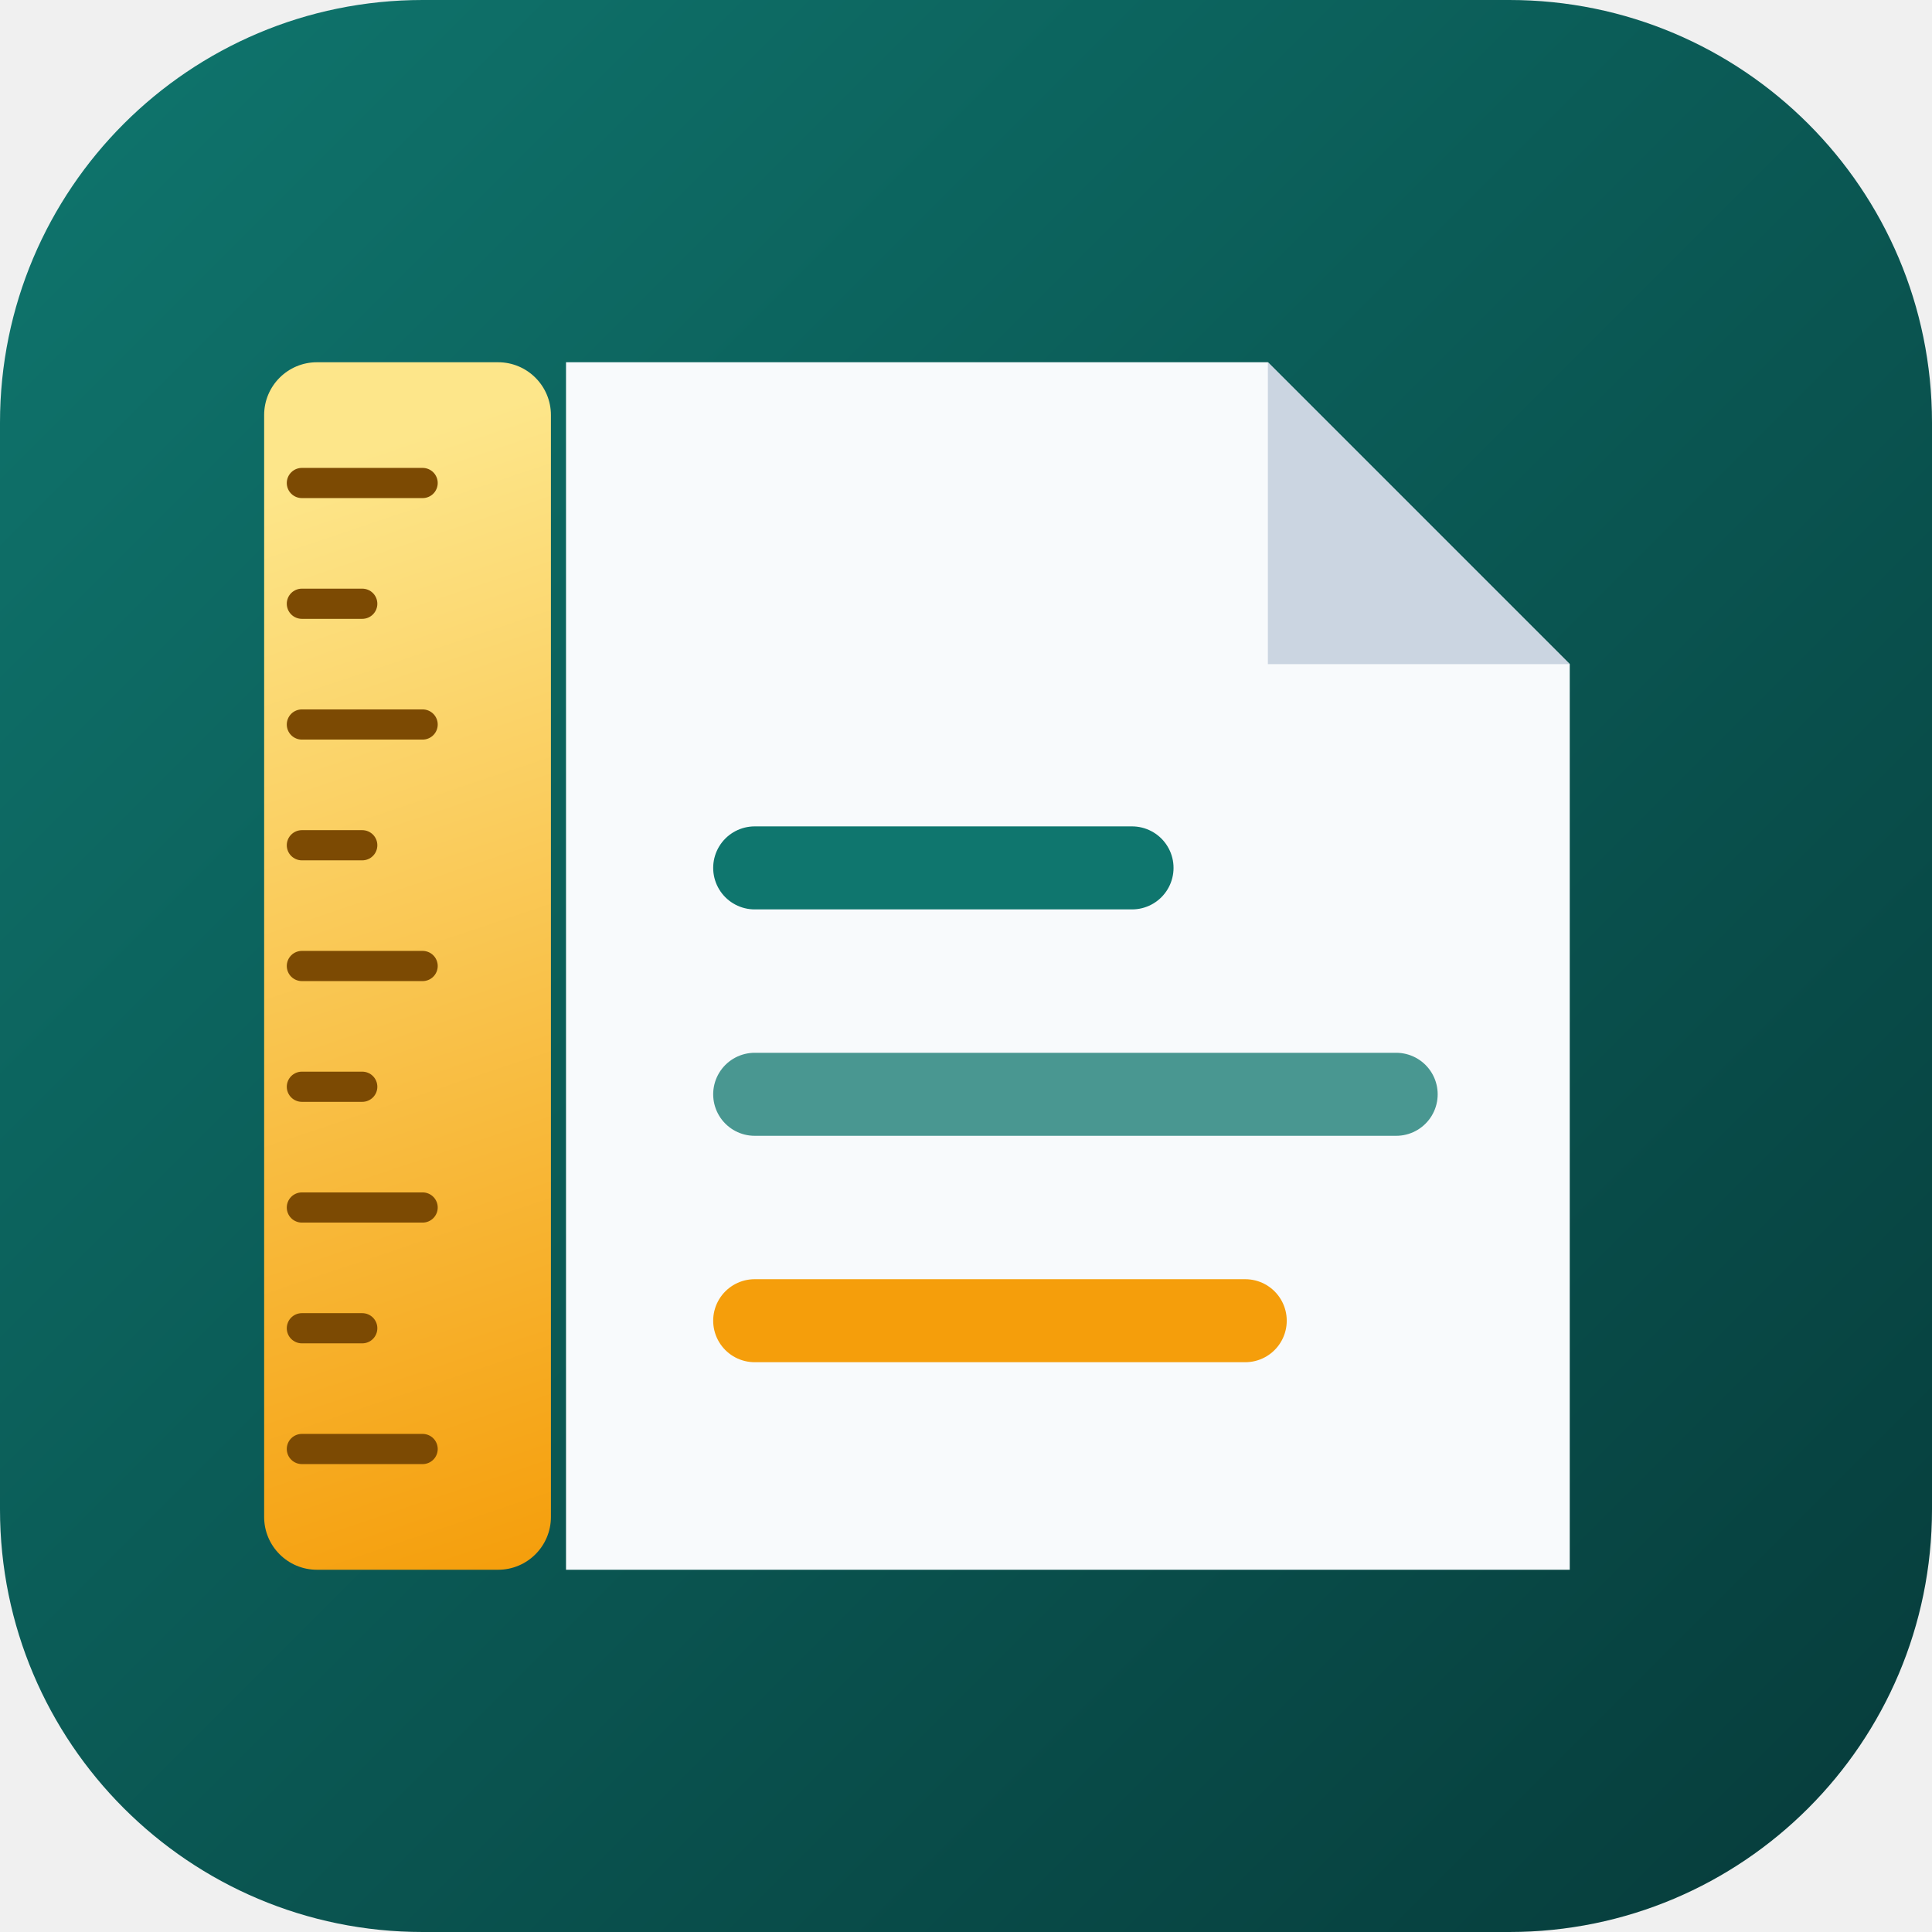
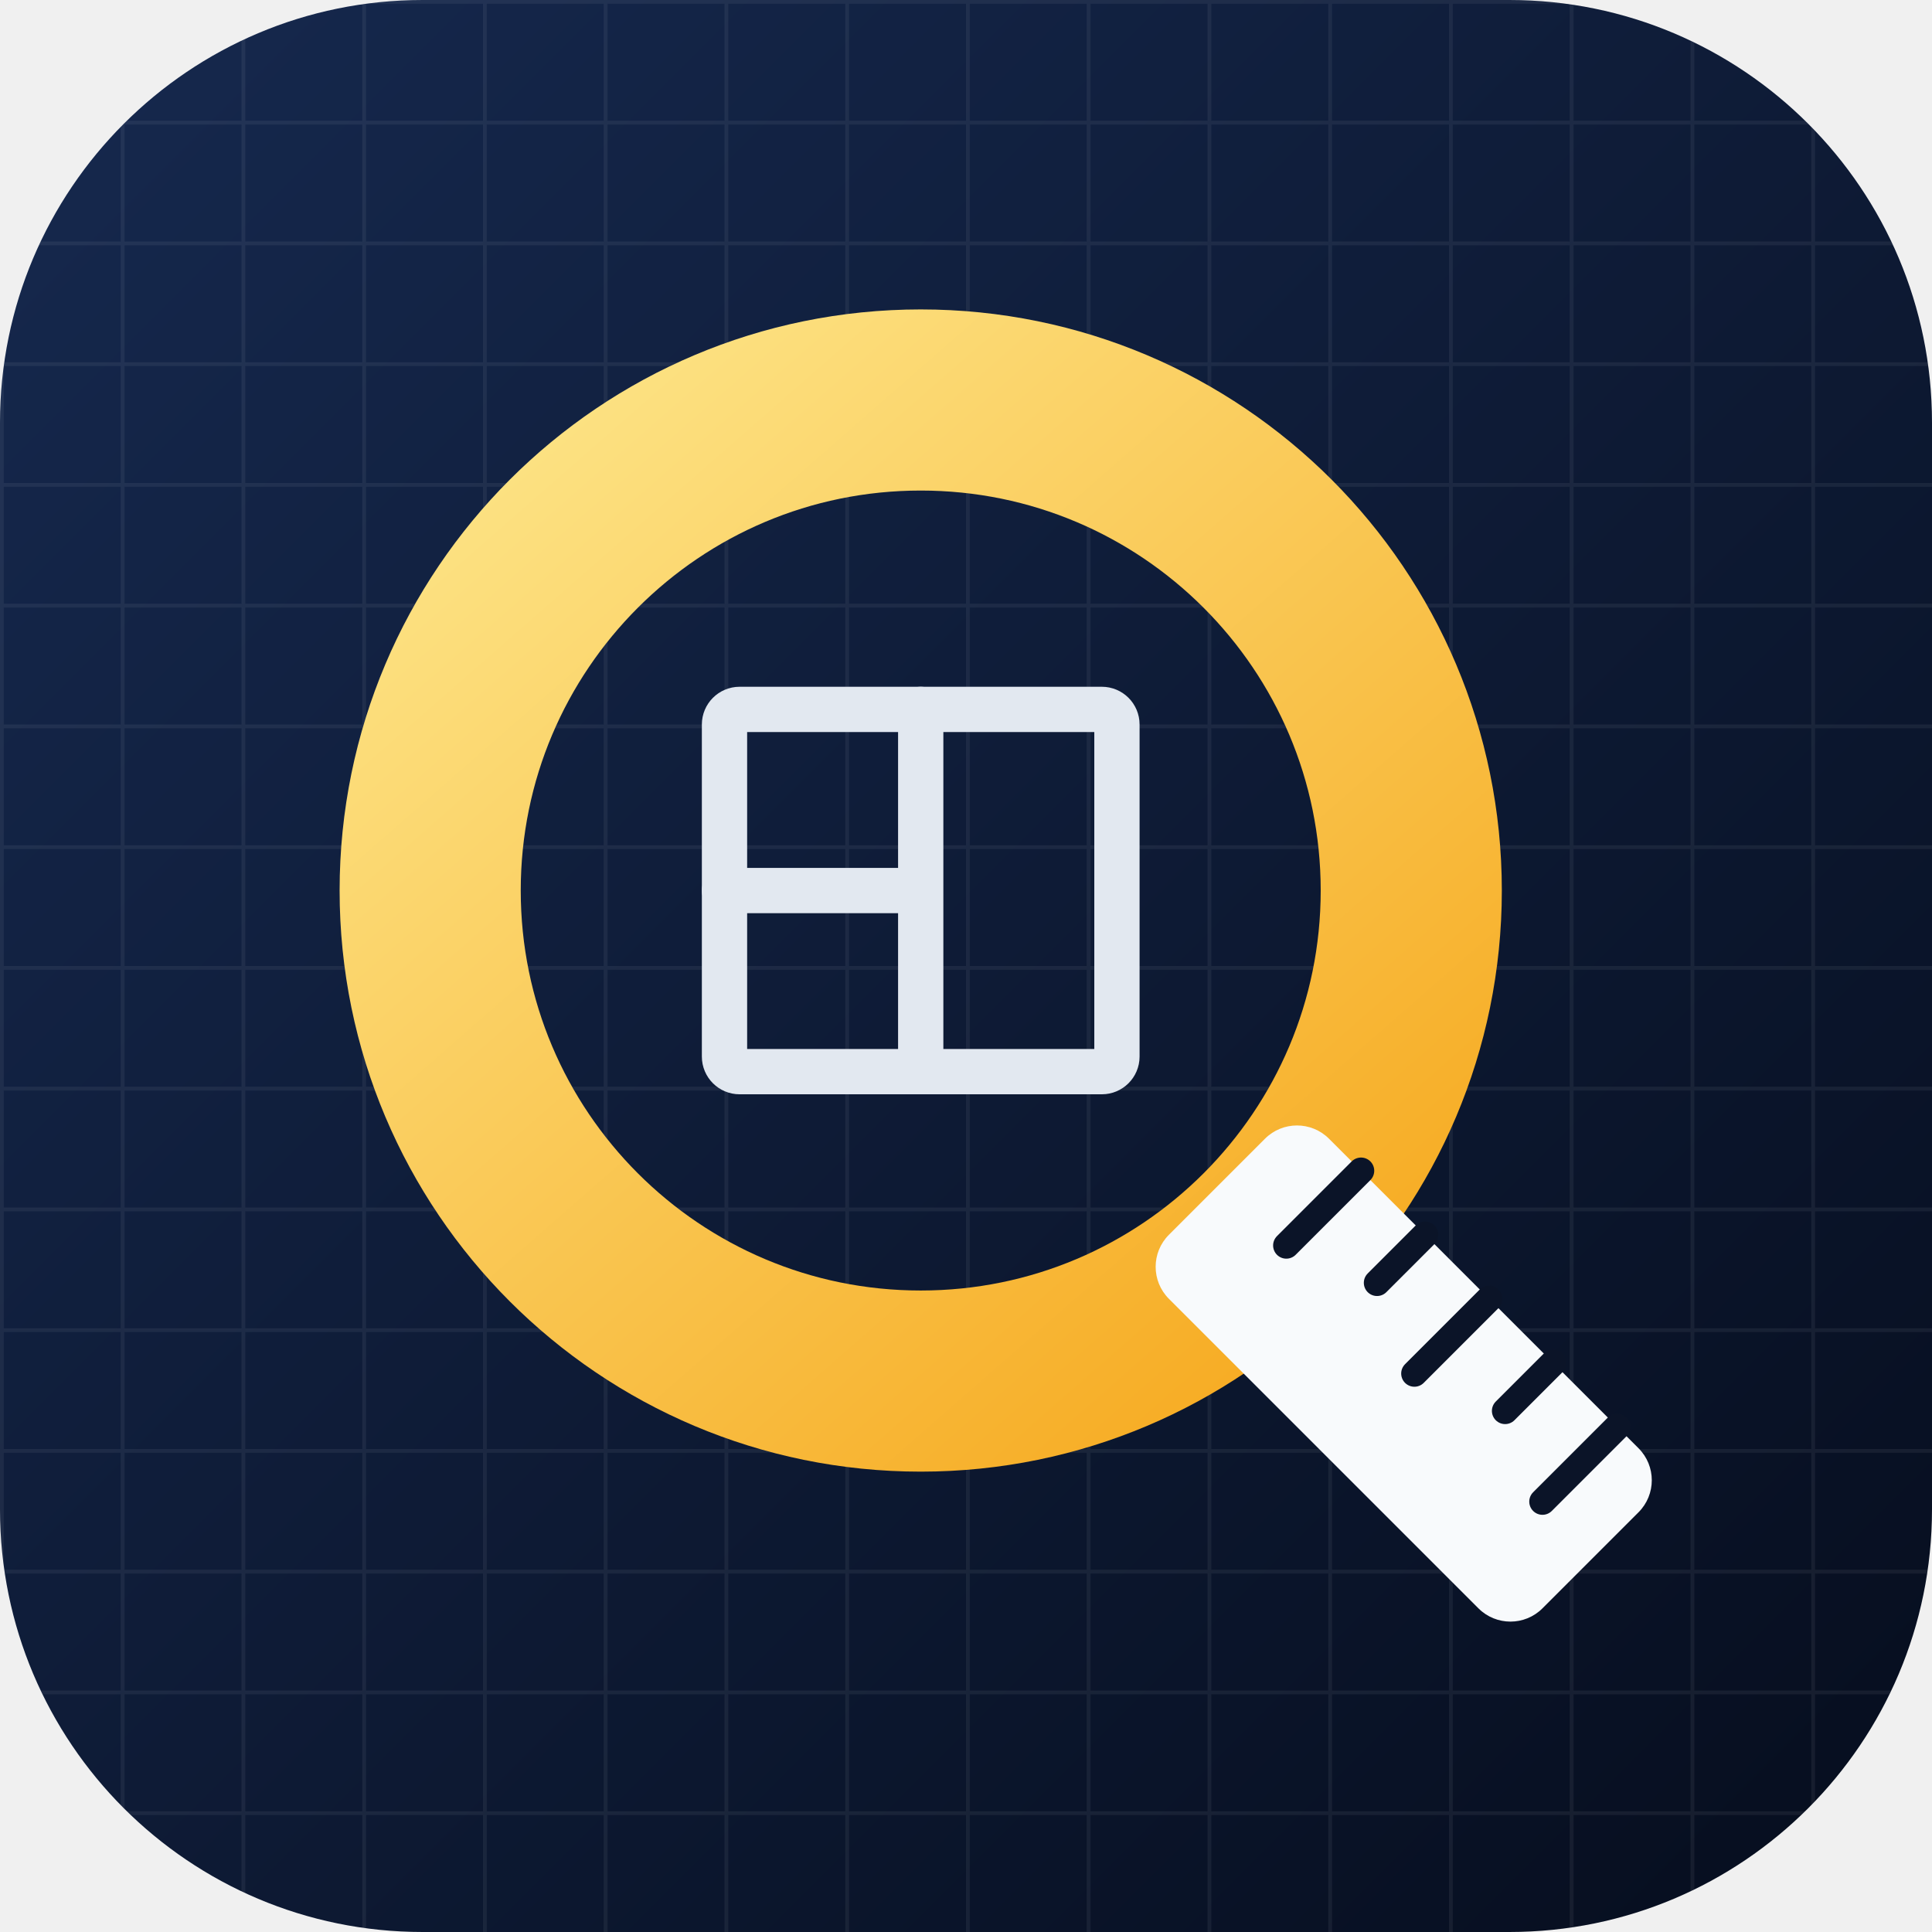
<svg xmlns="http://www.w3.org/2000/svg" viewBox="0 0 512 512" width="512" height="512">
  <defs>
    <linearGradient id="bg" x1="0" y1="0" x2="1" y2="1">
-       <stop offset="0" stop-color="#0f766e" />
-       <stop offset="1" stop-color="#063b3a" />
+       <stop offset="0" stop-color="#16294f" />
+       <stop offset="1" stop-color="#060d1d" />
    </linearGradient>
-     <linearGradient id="gold" gradientUnits="userSpaceOnUse" x1="96" y1="120" x2="190" y2="400">
+     <linearGradient id="gold" gradientUnits="userSpaceOnUse" x1="120" y1="100" x2="400" y2="420">
      <stop offset="0" stop-color="#fde68a" />
      <stop offset="1" stop-color="#f59e0b" />
    </linearGradient>
+     <pattern id="grid" width="32" height="32" patternUnits="userSpaceOnUse">
+       <path d="M32 0H0V32" fill="none" stroke="#fff" stroke-opacity="0.06" stroke-width="2" />
+     </pattern>
  </defs>
  <rect width="512" height="512" rx="112" fill="url(#bg)" />
-   <path d="M150 96H336L416 176V416H150Z" fill="#f8fafc" />
-   <path d="M336 96V176H416Z" fill="#cbd5e1" />
-   <g stroke-linecap="round" stroke-width="22">
-     <path d="M200 230H300" stroke="#0f766e" />
-     <path d="M200 290H370" stroke="#0f766e" opacity="0.75" />
-     <path d="M200 350H330" stroke="#f59e0b" />
+   <rect width="512" height="512" rx="112" fill="url(#grid)" />
+   <circle cx="244" cy="236" r="130" fill="none" stroke="url(#gold)" stroke-width="48" />
+   <g fill="none" stroke="#e2e8f0" stroke-width="12" stroke-linecap="round" stroke-linejoin="round">
+     <rect x="192" y="188" width="104" height="96" rx="4" />
+     <path d="M244 188V284M192 236H244" />
  </g>
-   <rect x="70" y="96" width="76" height="320" rx="14" fill="url(#gold)" />
-   <g stroke="#7c4a03" stroke-width="8" stroke-linecap="round">
-     <path d="M80 128H112M80 160H96M80 192H112M80 224H96M80 256H112M80 288H96M80 320H112M80 352H96M80 384H112" />
+   <g transform="rotate(45 372 364)">
+     <rect x="302" y="334" width="140" height="60" rx="12" fill="#f8fafc" />
+     <g stroke="#0b1428" stroke-width="7" stroke-linecap="round">
+       <path d="M326 334V362M350 334V352M374 334V362M398 334V352M422 334V362" />
+     </g>
  </g>
</svg>
